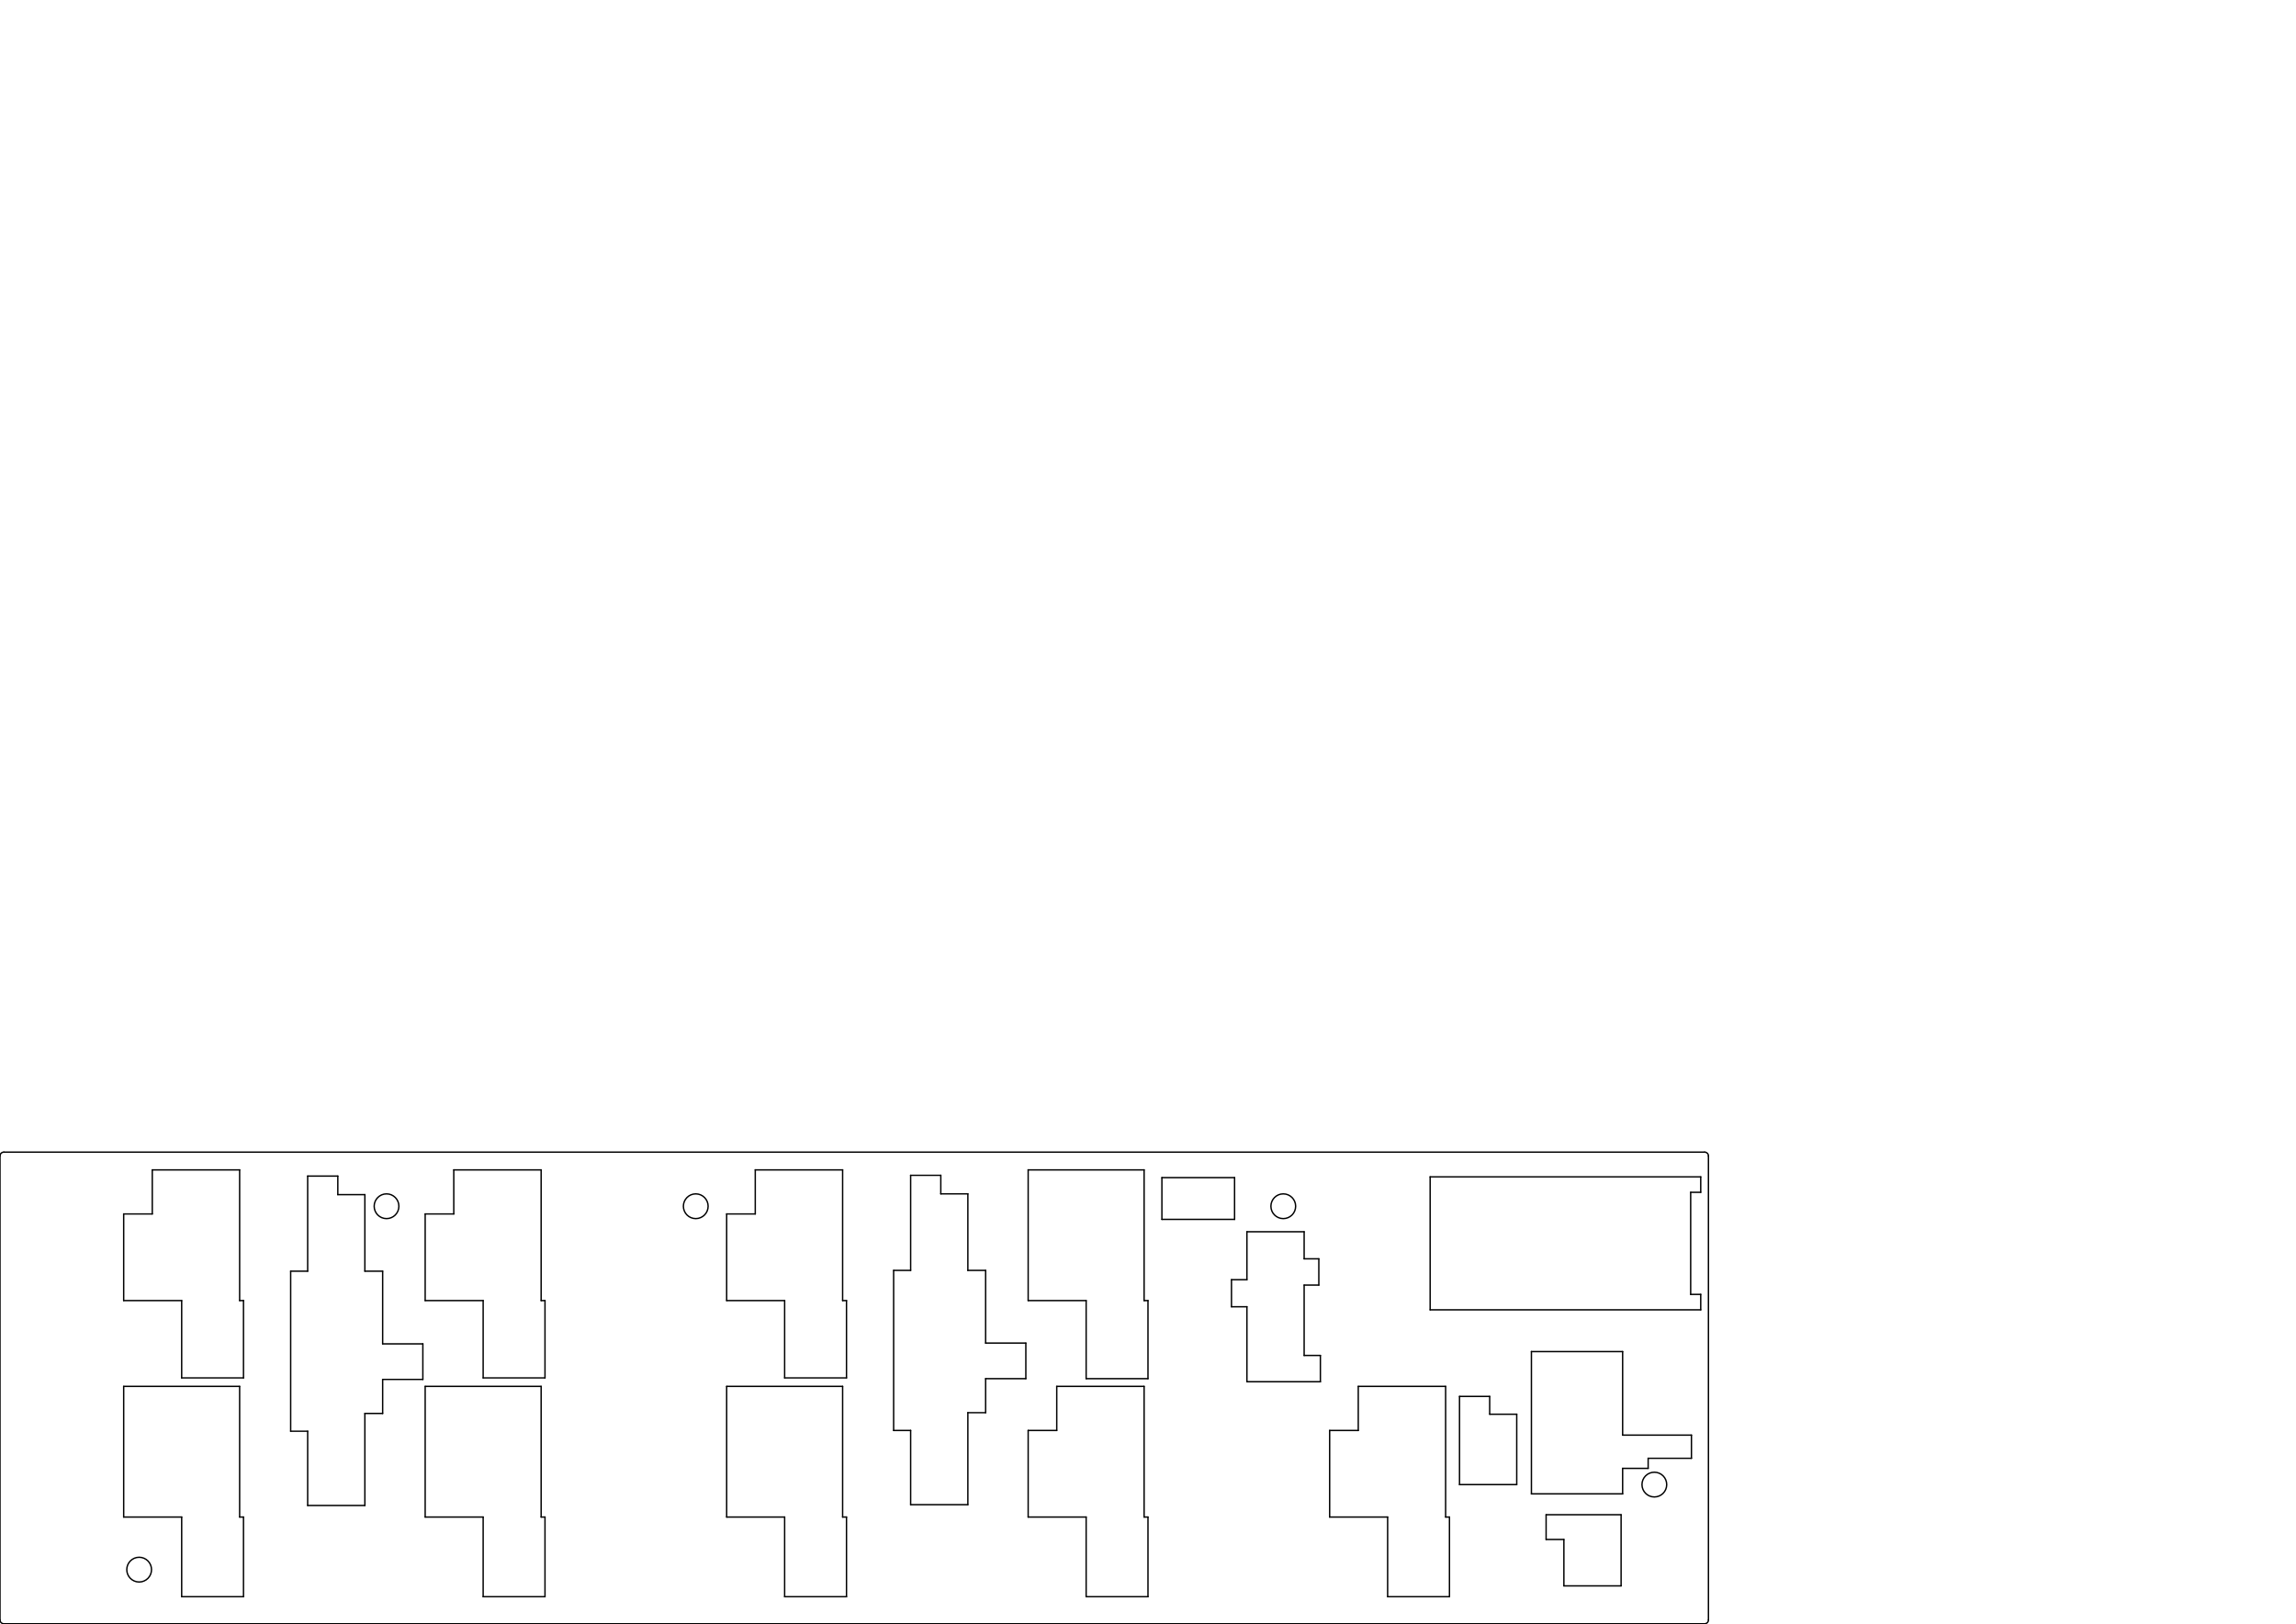
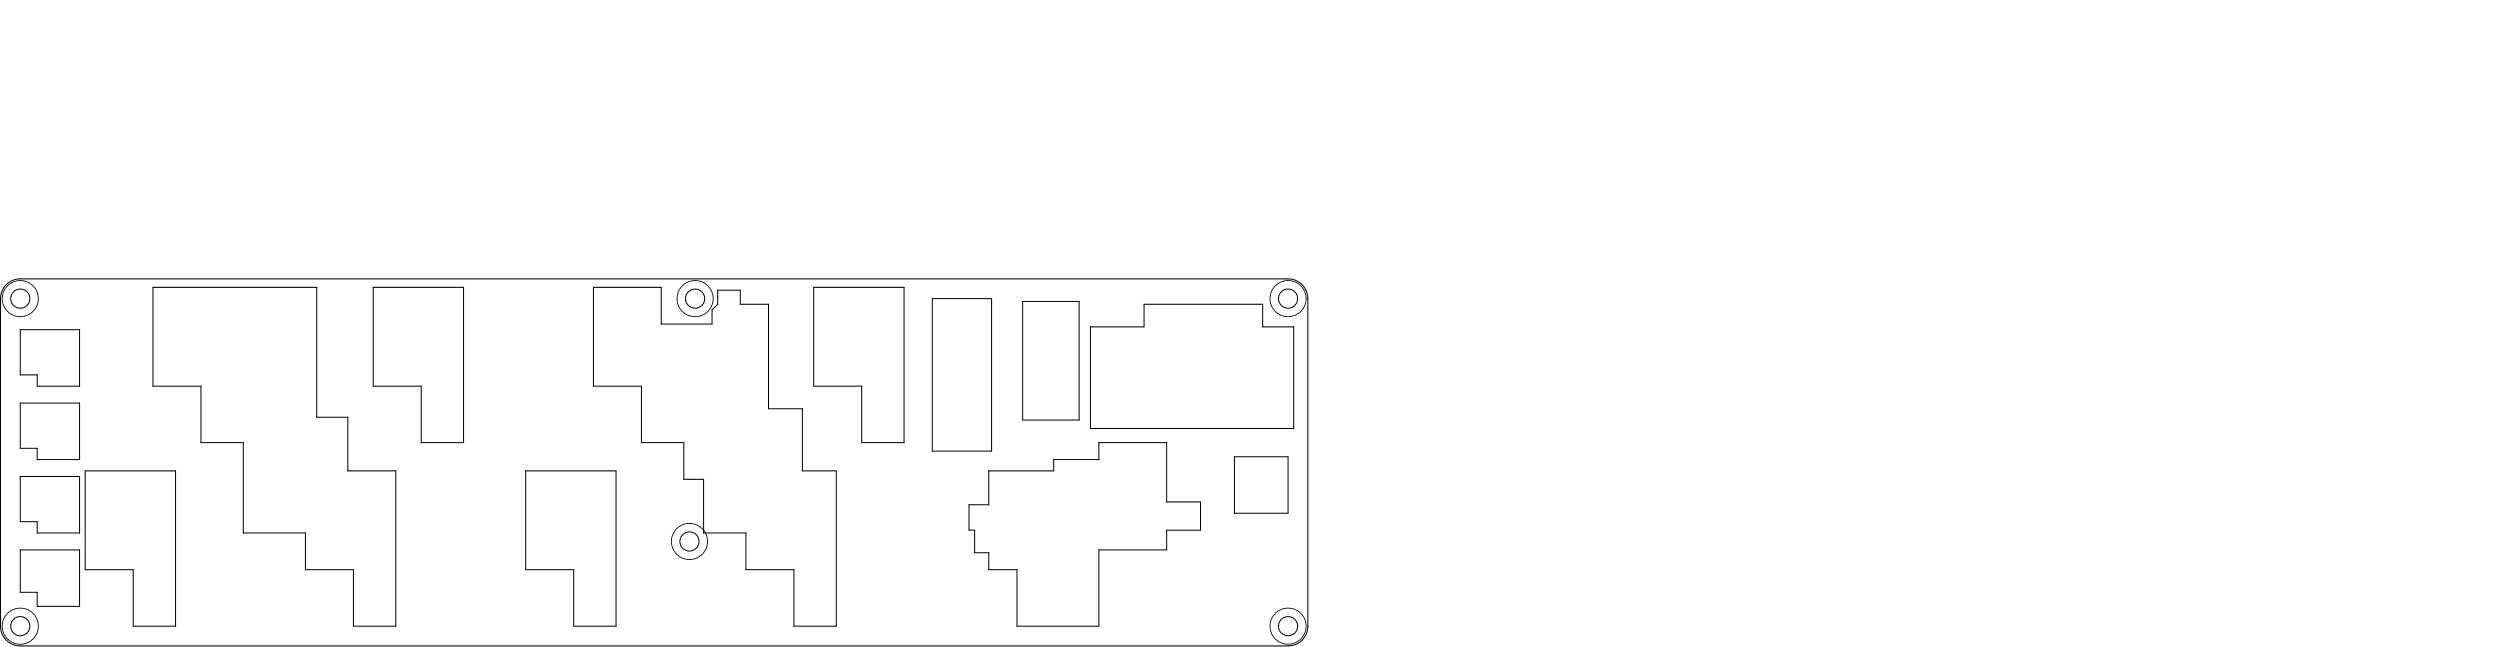
- <svg xmlns="http://www.w3.org/2000/svg" version="1.1" width="29.7cm" height="21.001cm" viewBox="0 0 116930 82680 " id="svg828">
-   <defs id="defs832" />
-   <g style="fill:#000000; fill-opacity:1;stroke:#000000; stroke-opacity:1; stroke-linecap:round; stroke-linejoin:round; " transform="translate(0 0) scale(1 1)" id="g6" />
-   <g style="fill:#000000; fill-opacity:0.0;  stroke:#000000; stroke-width:-0; stroke-opacity:1;  stroke-linecap:round; stroke-linejoin:round;" id="g8" />
-   <g style="fill:#000000;fill-opacity:0;stroke:#000000;stroke-width:70.866;stroke-linecap:round;stroke-linejoin:round;stroke-opacity:1" id="g368" transform="translate(-19685,38979.19)">
-     <path d="m 19881.9,19685 a 196.85,196.85 0 0 0 -196.9,196.9" id="path10" />
-     <path d="m 19685,43503.9 a 196.85,196.85 0 0 0 196.9,196.9" id="path12" />
-     <path d="m 106496,43700.8 a 196.85,196.85 0 0 0 197,-196.9" id="path14" />
-     <path d="m 106693,19881.9 a 196.85,196.85 0 0 0 -197,-196.9" id="path16" />
-     <path d="M 19685,43503 V 19881" id="path18" />
-     <path d="M 106496,43700 H 19881" id="path20" />
-     <path d="M 106692,19881 V 43503" id="path22" />
-     <path d="m 19881,19685 h 86615" id="path24" />
-     <path d="m 94015,32125 v 4489" id="path26" />
-     <path d="M 95551,32125 H 94015" id="path28" />
-     <path d="m 95551,33031 v -906" id="path30" />
-     <path d="M 96929,33031 H 95551" id="path32" />
-     <path d="M 96929,36614 V 33031" id="path34" />
-     <path d="m 94015,36614 h 2914" id="path36" />
-     <path d="m 99330,39409 v 2362" id="path38" />
-     <path d="m 98425,39409 h 905" id="path40" />
-     <path d="m 98425,38149 v 1260" id="path42" />
-     <path d="M 102244,38149 H 98425" id="path44" />
-     <path d="M 102244,41771 V 38149" id="path46" />
-     <path d="m 99330,41771 h 2914" id="path48" />
-     <path d="m 102322,35787 h 1300" id="path50" />
-     <path d="M 102322,37086 V 35787" id="path52" />
-     <path d="m 97677,37086 h 4645" id="path54" />
-     <path d="m 97677,29842 v 7244" id="path56" />
-     <path d="M 102322,29842 H 97677" id="path58" />
-     <path d="M 102322,34094 V 29842" id="path60" />
-     <path d="m 105826,34094 h -3504" id="path62" />
-     <path d="M 105826,35275 V 34094" id="path64" />
-     <path d="m 103622,35275 h 2204" id="path66" />
-     <path d="m 103622,35787 v -512" id="path68" />
-     <path d="m 106299,27716 v -787" id="path70" />
-     <path d="m 106299,21732 v -788" id="path72" />
-     <path d="m 105787,21732 h 512" id="path74" />
-     <path d="M 105787,26929 V 21732" id="path76" />
-     <path d="m 106299,26929 h -512" id="path78" />
-     <path d="m 87401,33858 h 1457" id="path80" />
-     <path d="M 88858,33858 V 31614" id="path82" />
-     <path d="m 86929,30039 v 1338" id="path84" />
-     <path d="m 86102,30039 h 827" id="path86" />
-     <path d="m 86102,26456 v 3583" id="path88" />
-     <path d="m 86850,26456 h -748" id="path90" />
-     <path d="m 86850,25118 v 1338" id="path92" />
-     <path d="m 86102,25118 h 748" id="path94" />
-     <path d="m 86102,23740 v 1378" id="path96" />
-     <path d="m 83188,23740 h 2914" id="path98" />
-     <path d="M 83188,26181 V 23740" id="path100" />
-     <path d="m 82401,26181 h 787" id="path102" />
-     <path d="M 82401,27559 V 26181" id="path104" />
-     <path d="m 83188,27559 h -787" id="path106" />
-     <path d="M 83188,31377 V 27559" id="path108" />
-     <path d="M 86929,31377 H 83188" id="path110" />
-     <path d="M 78858,23110 V 20984" id="path112" />
-     <path d="M 82559,23110 H 78858" id="path114" />
-     <path d="m 82559,20984 v 2126" id="path116" />
-     <path d="m 78858,20984 h 3701" id="path118" />
-     <path d="M 39173,32992 V 31259" id="path120" />
-     <path d="m 34488,25748 v 8149" id="path122" />
-     <path d="m 39173,25748 h -906" id="path124" />
-     <path d="m 35354,25748 h -866" id="path126" />
-     <path d="M 38267,25748 V 21850" id="path128" />
-     <path d="M 38267,21850 H 36889" id="path130" />
-     <path d="m 34488,33897 h 866" id="path132" />
-     <path d="m 39173,31259 h 2047" id="path134" />
-     <path d="m 35354,20905 v 4843" id="path136" />
-     <path d="m 35354,37677 h 2913" id="path138" />
-     <path d="M 36889,20905 H 35354" id="path140" />
-     <path d="M 38267,37677 V 32992" id="path142" />
-     <path d="M 41220,31259 V 29448" id="path144" />
-     <path d="M 39173,29448 V 25748" id="path146" />
-     <path d="M 41220,29448 H 39173" id="path148" />
-     <path d="m 36889,21850 v -945" id="path150" />
-     <path d="m 38267,32992 h 906" id="path152" />
-     <path d="m 35354,33897 v 3780" id="path154" />
-     <path d="m 25984,22834 h 1456" id="path156" />
-     <path d="M 27440,22834 V 20590" id="path158" />
-     <path d="m 41338,22834 h 1457" id="path160" />
-     <path d="M 42795,22834 V 20590" id="path162" />
-     <path d="m 56692,22834 h 1457" id="path164" />
-     <path d="M 58149,22834 V 20590" id="path166" />
-     <path d="M 73503,33858 V 31614" id="path168" />
-     <path d="m 72047,33858 h 1456" id="path170" />
-     <path d="M 67598,20866 H 66062" id="path172" />
-     <path d="m 67598,21811 v -945" id="path174" />
-     <path d="M 68976,21811 H 67598" id="path176" />
-     <path d="M 68976,25708 V 21811" id="path178" />
-     <path d="m 69881,25708 h -905" id="path180" />
-     <path d="M 69881,29409 V 25708" id="path182" />
-     <path d="M 71929,29409 H 69881" id="path184" />
-     <path d="M 71929,31220 V 29409" id="path186" />
-     <path d="m 69881,31220 h 2048" id="path188" />
-     <path d="M 69881,32952 V 31220" id="path190" />
-     <path d="m 68976,32952 h 905" id="path192" />
-     <path d="M 68976,37637 V 32952" id="path194" />
-     <path d="m 66062,37637 h 2914" id="path196" />
-     <path d="m 66062,33858 v 3779" id="path198" />
-     <path d="m 65196,33858 h 866" id="path200" />
-     <path d="m 65196,25708 v 8150" id="path202" />
-     <path d="m 66062,25708 h -866" id="path204" />
-     <path d="m 66062,20866 v 4842" id="path206" />
-     <circle cx="26771.699" cy="40944.898" r="629.921" id="circle208" />
-     <circle cx="39370.102" cy="22440.9" r="629.921" id="circle210" />
-     <circle cx="55118.102" cy="22440.9" r="629.921" id="circle212" />
-     <circle cx="85039.398" cy="22440.9" r="629.921" id="circle214" />
-     <circle cx="103937" cy="36614.199" r="629.921" id="circle216" />
-     <path d="m 92519,20944 v 6772" id="path218" />
-     <path d="M 106299,20944 H 92519" id="path220" />
-     <path d="m 92519,27716 h 13780" id="path222" />
-     <path d="m 75000,27244 v 3976" id="path224" />
-     <path d="m 78149,27244 h -197" id="path226" />
-     <path d="m 75000,31220 h 3149" id="path228" />
-     <path d="M 78149,31220 V 27244" id="path230" />
-     <path d="M 72047,27244 V 20590" id="path232" />
-     <path d="M 75000,27244 H 72047" id="path234" />
-     <path d="m 77952,20590 v 6654" id="path236" />
-     <path d="m 72047,20590 h 5905" id="path238" />
-     <path d="m 59645,27244 v 3937" id="path240" />
-     <path d="m 62795,27244 h -197" id="path242" />
-     <path d="m 59645,31181 h 3150" id="path244" />
-     <path d="M 62795,31181 V 27244" id="path246" />
-     <path d="M 56692,27244 V 22834" id="path248" />
-     <path d="M 59645,27244 H 56692" id="path250" />
-     <path d="m 62598,20590 v 6654" id="path252" />
-     <path d="m 58149,20590 h 4449" id="path254" />
-     <path d="m 44291,27244 v 3937" id="path256" />
-     <path d="m 47440,27244 h -196" id="path258" />
-     <path d="m 44291,31181 h 3149" id="path260" />
-     <path d="M 47440,31181 V 27244" id="path262" />
-     <path d="M 41338,27244 V 22834" id="path264" />
-     <path d="M 44291,27244 H 41338" id="path266" />
-     <path d="m 47244,20590 v 6654" id="path268" />
-     <path d="m 42795,20590 h 4449" id="path270" />
-     <path d="m 28937,27244 v 3937" id="path272" />
-     <path d="m 32086,27244 h -197" id="path274" />
-     <path d="m 28937,31181 h 3149" id="path276" />
-     <path d="M 32086,31181 V 27244" id="path278" />
-     <path d="M 25984,27244 V 22834" id="path280" />
-     <path d="M 28937,27244 H 25984" id="path282" />
-     <path d="m 31889,20590 v 6654" id="path284" />
-     <path d="m 27440,20590 h 4449" id="path286" />
-     <path d="m 28937,38267 v 4055" id="path288" />
-     <path d="m 32086,38267 h -197" id="path290" />
-     <path d="m 28937,42322 h 3149" id="path292" />
-     <path d="M 32086,42322 V 38267" id="path294" />
-     <path d="M 25984,38267 V 31614" id="path296" />
-     <path d="M 28937,38267 H 25984" id="path298" />
-     <path d="m 31889,31614 v 6653" id="path300" />
-     <path d="m 25984,31614 h 5905" id="path302" />
-     <path d="m 44291,38267 v 4055" id="path304" />
-     <path d="m 47440,38267 h -196" id="path306" />
-     <path d="m 44291,42322 h 3149" id="path308" />
-     <path d="M 47440,42322 V 38267" id="path310" />
-     <path d="M 41338,38267 V 31614" id="path312" />
-     <path d="M 44291,38267 H 41338" id="path314" />
-     <path d="m 47244,31614 v 6653" id="path316" />
-     <path d="m 41338,31614 h 5906" id="path318" />
-     <path d="m 59645,38267 v 4055" id="path320" />
-     <path d="m 62795,38267 h -197" id="path322" />
-     <path d="m 59645,42322 h 3150" id="path324" />
-     <path d="M 62795,42322 V 38267" id="path326" />
-     <path d="M 56692,38267 V 31614" id="path328" />
-     <path d="M 59645,38267 H 56692" id="path330" />
-     <path d="m 62598,31614 v 6653" id="path332" />
-     <path d="m 56692,31614 h 5906" id="path334" />
-     <path d="m 75000,38267 v 4055" id="path336" />
-     <path d="m 78149,38267 h -197" id="path338" />
-     <path d="m 75000,42322 h 3149" id="path340" />
-     <path d="M 78149,42322 V 38267" id="path342" />
-     <path d="M 72047,38267 V 33858" id="path344" />
-     <path d="M 75000,38267 H 72047" id="path346" />
-     <path d="m 77952,31614 v 6653" id="path348" />
-     <path d="m 73503,31614 h 4449" id="path350" />
-     <path d="m 93503,38267 h -196" id="path352" />
-     <path d="M 93503,42322 V 38267" id="path354" />
-     <path d="m 90354,42322 h 3149" id="path356" />
-     <path d="m 90354,38267 v 4055" id="path358" />
-     <path d="M 87401,38267 V 33858" id="path360" />
-     <path d="M 90354,38267 H 87401" id="path362" />
-     <path d="m 93307,31614 v 6653" id="path364" />
-     <path d="m 88858,31614 h 4449" id="path366" />
+ <svg xmlns="http://www.w3.org/2000/svg" version="1.1" width="44.27cm" height="11.448cm" viewBox="0 0 174290 45070">
+   <g style="fill:#000000; fill-opacity:1;stroke:#000000; stroke-opacity:1; stroke-linecap:round; stroke-linejoin:round;" transform="translate(0 0) scale(1 1)">
+ </g>
+   <g style="fill:#000000; fill-opacity:0.0;  stroke:#000000; stroke-width:-0; stroke-opacity:1;  stroke-linecap:round; stroke-linejoin:round;">
+ </g>
+   <g style="fill:#000000; fill-opacity:0.0;  stroke:#000000; stroke-width:70.866; stroke-opacity:1;  stroke-linecap:round; stroke-linejoin:round;">
+     <path d="M1413 22984 L5547 22984 " />
+     <path d="M1413 26134 L1413 22984 " />
+     <path d="M2594 26134 L1413 26134 " />
+     <path d="M2594 26921 L2594 26134 " />
+     <path d="M5547 26921 L2594 26921 " />
+     <path d="M5547 22984 L5547 26921 " />
+     <path d="M2594 32039 L5547 32039 " />
+     <path d="M2594 31252 L2594 32039 " />
+     <path d="M1413 31252 L2594 31252 " />
+     <path d="M1413 28102 L1413 31252 " />
+     <path d="M5547 28102 L1413 28102 " />
+     <path d="M5547 32039 L5547 28102 " />
+     <path d="M2594 37157 L5547 37157 " />
+     <path d="M2594 36370 L2594 37157 " />
+     <path d="M1413 36370 L2594 36370 " />
+     <path d="M1413 33220 L1413 36370 " />
+     <path d="M5547 33220 L1413 33220 " />
+     <path d="M5547 37157 L5547 33220 " />
+     <path d="M5547 42275 L5547 38338 " />
+     <path d="M2594 42275 L5547 42275 " />
+     <path d="M2594 41291 L2594 42275 " />
+     <path d="M1413 41291 L2594 41291 " />
+     <path d="M1413 38338 L1413 41291 " />
+     <path d="M5547 38338 L1413 38338 " />
+     <path d="M46098 22590 L46098 20031 " />
+     <path d="M49641 22590 L46098 22590 " />
+     <path d="M49641 21606 L49641 22590 " />
+     <path d="M50035 21212 L49641 21606 " />
+     <path d="M50035 20228 L50035 21212 " />
+     <path d="M51610 20228 L50035 20228 " />
+     <path d="M51610 21212 L51610 20228 " />
+     <path d="M53578 21212 L51610 21212 " />
+     <path d="M53578 28496 L53578 21212 " />
+     <path d="M55940 28496 L53578 28496 " />
+     <path d="M55940 32827 L55940 28496 " />
+     <path d="M49051 33417 L47673 33417 " />
+     <path d="M49051 37157 L49051 33417 " />
+     <path d="M52003 37157 L49051 37157 " />
+     <path d="M47673 30858 L47673 33417 " />
+     <path d="M44720 30858 L47673 30858 " />
+     <path d="M41374 20031 L41374 26921 " />
+     <path d="M44720 26921 L44720 30858 " />
+     <path d="M46098 20031 L41374 20031 " />
+     <path d="M41374 26921 L44720 26921 " />
+     <path d="M16964 37157 L16964 30858 " />
+     <path d="M21295 37157 L16964 37157 " />
+     <path d="M24248 29087 L24248 32827 " />
+     <path d="M22082 29087 L24248 29087 " />
+     <path d="M22082 20031 L22082 29087 " />
+     <path d="M14011 30858 L16964 30858 " />
+     <path d="M10665 20031 L10665 26921 " />
+     <path d="M14011 26921 L14011 30858 " />
+     <path d="M22082 20031 L10665 20031 " />
+     <path d="M10665 26921 L14011 26921 " />
+     <path d="M58303 43653 L58303 32827 " />
+     <path d="M55350 43653 L58303 43653 " />
+     <path d="M52003 37157 L52003 39716 " />
+     <path d="M55350 39716 L55350 43653 " />
+     <path d="M58303 32827 L55940 32827 " />
+     <path d="M52003 39716 L55350 39716 " />
+     <path d="M27594 43653 L27594 32827 " />
+     <path d="M24641 43653 L27594 43653 " />
+     <path d="M21295 37157 L21295 39716 " />
+     <path d="M24641 39716 L24641 43653 " />
+     <path d="M27594 32827 L24248 32827 " />
+     <path d="M21295 39716 L24641 39716 " />
+     <path d="M12240 43653 L12240 32827 " />
+     <path d="M9287 43653 L12240 43653 " />
+     <path d="M5940 32827 L5940 39716 " />
+     <path d="M9287 39716 L9287 43653 " />
+     <path d="M12240 32827 L5940 32827 " />
+     <path d="M5940 39716 L9287 39716 " />
+     <path d="M32318 30858 L32318 20031 " />
+     <path d="M29366 30858 L32318 30858 " />
+     <path d="M26019 20031 L26019 26921 " />
+     <path d="M29366 26921 L29366 30858 " />
+     <path d="M32318 20031 L26019 20031 " />
+     <path d="M26019 26921 L29366 26921 " />
+     <path d="M42948 43653 L42948 32827 " />
+     <path d="M39996 43653 L42948 43653 " />
+     <path d="M36649 32827 L36649 39716 " />
+     <path d="M39996 39716 L39996 43653 " />
+     <path d="M42948 32827 L36649 32827 " />
+     <path d="M36649 39716 L39996 39716 " />
+     <path d="M60074 26921 L60074 30858 " />
+     <path d="M56728 26921 L60074 26921 " />
+     <path d="M56728 20031 L56728 26921 " />
+     <path d="M63027 20031 L56728 20031 " />
+     <path d="M63027 30858 L63027 20031 " />
+     <path d="M60074 30858 L63027 30858 " />
+     <path d="M64996 31449 L69129 31449 " />
+     <path d="M64996 20819 L64996 31449 " />
+     <path d="M69129 20819 L64996 20819 " />
+     <path d="M69129 31449 L69129 20819 " />
+     <path d="M71295 29283 L75232 29283 " />
+     <path d="M71295 21016 L71295 29283 " />
+     <path d="M75232 21016 L71295 21016 " />
+     <path d="M75232 29283 L75232 21016 " />
+     <path d="M88027 22787 L90192 22787 " />
+     <path d="M88027 21212 L88027 22787 " />
+     <path d="M79759 21212 L88027 21212 " />
+     <path d="M79759 22787 L79759 21212 " />
+     <path d="M76019 22787 L79759 22787 " />
+     <path d="M76019 29874 L76019 22787 " />
+     <path d="M90192 29874 L76019 29874 " />
+     <path d="M90192 22787 L90192 29874 " />
+     <path d="M89799 35779 L89799 31842 " />
+     <path d="M86059 35779 L89799 35779 " />
+     <path d="M86059 31842 L86059 35779 " />
+     <path d="M89799 31842 L86059 31842 " />
+     <path d="M76610 38338 L76610 43653 " />
+     <path d="M81334 38338 L76610 38338 " />
+     <path d="M81334 36961 L81334 38338 " />
+     <path d="M83696 36961 L81334 36961 " />
+     <path d="M83696 34992 L83696 36961 " />
+     <path d="M81334 34992 L83696 34992 " />
+     <path d="M81334 30858 L81334 34992 " />
+     <path d="M76610 30858 L81334 30858 " />
+     <path d="M76610 32039 L76610 30858 " />
+     <path d="M73460 32039 L76610 32039 " />
+     <path d="M73460 32827 L73460 32039 " />
+     <path d="M68933 32827 L73460 32827 " />
+     <path d="M68933 35189 L68933 32827 " />
+     <path d="M67555 35189 L68933 35189 " />
+     <path d="M67555 36961 L67555 35189 " />
+     <path d="M67948 36961 L67555 36961 " />
+     <path d="M67948 38535 L67948 36961 " />
+     <path d="M68933 38535 L67948 38535 " />
+     <path d="M68933 39716 L68933 38535 " />
+     <path d="M70901 39716 L68933 39716 " />
+     <path d="M70901 43653 L70901 39716 " />
+     <path d="M76610 43653 L70901 43653 " />
+     <path d="M35.434 43653.9 A1377.95 1377.95 0.0 0 0 1413.39 45031.9" />
+     <path d="M89799.2 45031.9 A1377.95 1377.95 0.0 0 0 91177.2 43653.9" />
+     <path d="M91177.2 20819.3 A1377.95 1377.95 0.0 0 0 89799.2 19441.3" />
+     <path d="M1413.39 19441.3 A1377.95 1377.95 0.0 0 0 35.434 20819.3" />
+     <path d="M35 43653 L35 20819 " />
+     <path d="M89799 45031 L1413 45031 " />
+     <path d="M91177 20819 L91177 43653 " />
+     <path d="M1413 19441 L89799 19441 " />
+     <circle cx="48066.9" cy="37748.4" r="669.291" />
+     <circle cx="89799.2" cy="43653.9" r="669.291" />
+     <circle cx="89799.2" cy="20819.3" r="669.291" />
+     <circle cx="48460.6" cy="20819.3" r="669.291" />
+     <circle cx="1413.39" cy="43653.9" r="669.291" />
+     <circle cx="1413.39" cy="20819.3" r="669.291" />
+   </g>
+   <g style="fill:#000000; fill-opacity:0.0;  stroke:#000000; stroke-width:59.055; stroke-opacity:1;  stroke-linecap:round; stroke-linejoin:round;">
+     <circle cx="48066.9" cy="37748.4" r="1259.84" />
+     <circle cx="1413.39" cy="20819.3" r="1259.84" />
+     <circle cx="89799.2" cy="20819.3" r="1259.84" />
+     <circle cx="89799.2" cy="43653.9" r="1259.84" />
+     <circle cx="48460.6" cy="20819.3" r="1259.84" />
+     <circle cx="1413.39" cy="43653.9" r="1259.84" />
+     <g>
+ </g>
+     <g>
+ </g>
+     <g>
+ </g>
+     <g>
+ </g>
+     <g>
+ </g>
+     <g>
+ </g>
+     <g>
+ </g>
+     <g>
+ </g>
+     <g>
+ </g>
+     <g>
+ </g>
+     <g>
+ </g>
+     <g>
+ </g>
+     <g>
+ </g>
+     <g>
+ </g>
+     <g>
+ </g>
+     <g>
+ </g>
+     <g>
+ </g>
+     <g>
+ </g>
+     <g>
+ </g>
+     <g>
+ </g>
+     <g>
+ </g>
+     <g>
+ </g>
+     <g>
+ </g>
+     <g>
+ </g>
+     <g>
+ </g>
+     <g>
+ </g>
+     <g>
+ </g>
+     <g>
+ </g>
+     <g>
+ </g>
+     <g>
+ </g>
+     <g>
+ </g>
+     <g>
+ </g>
+     <g>
+ </g>
+     <g>
+ </g>
+     <g>
+ </g>
+     <g>
+ </g>
+     <g>
+ </g>
+     <g>
+ </g>
+     <g>
+ </g>
+     <g>
+ </g>
+     <g>
+ </g>
+     <g>
+ </g>
+     <g>
+ </g>
+     <g>
+ </g>
+     <g>
+ </g>
+     <g>
+ </g>
+     <g>
+ </g>
+     <g>
+ </g>
+     <g>
+ </g>
+     <g>
+ </g>
+     <g>
+ </g>
+     <g>
+ </g>
+     <g>
+ </g>
+     <g>
+ </g>
+     <g>
+ </g>
+     <g>
+ </g>
+     <g>
+ </g>
+     <g>
+ </g>
+     <g>
+ </g>
+     <g>
+ </g>
+     <g>
+ </g>
+     <g>
+ </g>
+     <g>
+ </g>
+     <g>
+ </g>
+     <g>
+ </g>
+     <g>
+ </g>
+     <g>
+ </g>
+     <g>
+ </g>
+     <g>
+ </g>
+     <g>
+ </g>
+     <g>
+ </g>
+     <g>
+ </g>
+     <g>
+ </g>
+     <g>
+ </g>
+     <g>
+ </g>
+     <g>
+ </g>
+     <g>
+ </g>
+     <g>
+ </g>
+     <g>
+ </g>
+     <g>
+ </g>
+     <g>
+ </g>
+     <g>
+ </g>
+     <g>
+ </g>
+     <g>
+ </g>
+     <g>
+ </g>
+     <g>
+ </g>
+     <g>
+ </g>
+     <g>
+ </g>
+     <g>
+ </g>
+     <g>
+ </g>
+     <g>
+ </g>
+     <g>
+ </g>
+     <g>
+ </g>
+     <g>
+ </g>
+     <g>
+ </g>
+     <g>
+ </g>
+     <g>
+ </g>
+     <g>
+ </g>
+     <g>
+ </g>
+     <g>
+ </g>
+     <g>
+ </g>
+     <g>
+ </g>
+     <g>
+ </g>
+     <g>
+ </g>
+     <g>
+ </g>
+     <g>
+ </g>
+     <g>
+ </g>
+     <g>
+ </g>
+     <g>
+ </g>
+     <g>
+ </g>
+     <g>
+ </g>
+     <g>
+ </g>
+     <g>
+ </g>
+     <g>
+ </g>
+     <g>
+ </g>
+     <g>
+ </g>
+     <g>
+ </g>
+     <g>
+ </g>
+     <g>
+ </g>
+     <g>
+ </g>
+     <g>
+ </g>
+     <g>
+ </g>
+     <g>
+ </g>
+     <g>
+ </g>
+     <g>
+ </g>
+     <g>
+ </g>
+     <g>
+ </g>
+     <g>
+ </g>
+     <g>
+ </g>
+     <g>
+ </g>
+     <g>
+ </g>
+     <g>
+ </g>
+     <g>
+ </g>
+     <g>
+ </g>
+     <g>
+ </g>
+     <g>
+ </g>
+     <g>
+ </g>
+     <g>
+ </g>
+     <g>
+ </g>
+     <g>
+ </g>
+     <g>
+ </g>
+     <g>
+ </g>
+     <g>
+ </g>
+     <g>
+ </g>
+     <g>
+ </g>
+     <g>
+ </g>
+     <g>
+ </g>
+     <g>
+ </g>
+     <g>
+ </g>
+     <g>
+ </g>
+     <g>
+ </g>
+     <g>
+ </g>
+     <g>
+ </g>
+     <g>
+ </g>
+     <g>
+ </g>
+     <g>
+ </g>
+     <g>
+ </g>
+     <g>
+ </g>
+     <g>
+ </g>
+     <g>
+ </g>
+     <g>
+ </g>
+     <g>
+ </g>
+     <g>
+ </g>
+     <g>
+ </g>
+     <g>
+ </g>
+     <g>
+ </g>
+     <g>
+ </g>
+     <g>
+ </g>
+     <g>
+ </g>
+     <g>
+ </g>
+     <g>
+ </g>
+     <g>
+ </g>
+     <g>
+ </g>
+     <g>
+ </g>
+     <g>
+ </g>
+     <g>
+ </g>
+     <g>
+ </g>
+     <g>
+ </g>
+     <g>
+ </g>
+     <g>
+ </g>
+     <g>
+ </g>
+     <g>
+ </g>
+     <g>
+ </g>
+     <g>
+ </g>
+     <g>
+ </g>
+     <g>
+ </g>
+     <g>
+ </g>
+     <g>
+ </g>
+     <g>
+ </g>
+     <g>
+ </g>
+     <g>
+ </g>
+     <g>
+ </g>
+     <g>
+ </g>
+     <g>
+ </g>
+     <g>
+ </g>
+     <g>
+ </g>
+     <g>
+ </g>
+     <g>
+ </g>
+     <g>
+ </g>
+     <g>
+ </g>
+     <g>
+ </g>
+     <g>
+ </g>
+     <g>
+ </g>
+     <g>
+ </g>
+     <g>
+ </g>
+     <g>
+ </g>
+     <g>
+ </g>
+     <g>
+ </g>
+     <g>
+ </g>
+     <g>
+ </g>
+     <g>
+ </g>
+     <g>
+ </g>
+     <g>
+ </g>
+     <g>
+ </g>
+     <g>
+ </g>
+     <g>
+ </g>
+     <g>
+ </g>
+     <g>
+ </g>
+     <g>
+ </g>
+     <g>
+ </g>
+     <g>
+ </g>
+     <g>
+ </g>
+     <g>
+ </g>
+     <g>
+ </g>
+     <g>
+ </g>
+     <g>
+ </g>
+     <g>
+ </g>
+     <g>
+ </g>
+     <g>
+ </g>
+     <g>
+ </g>
+     <g>
+ </g>
  </g>
</svg>
